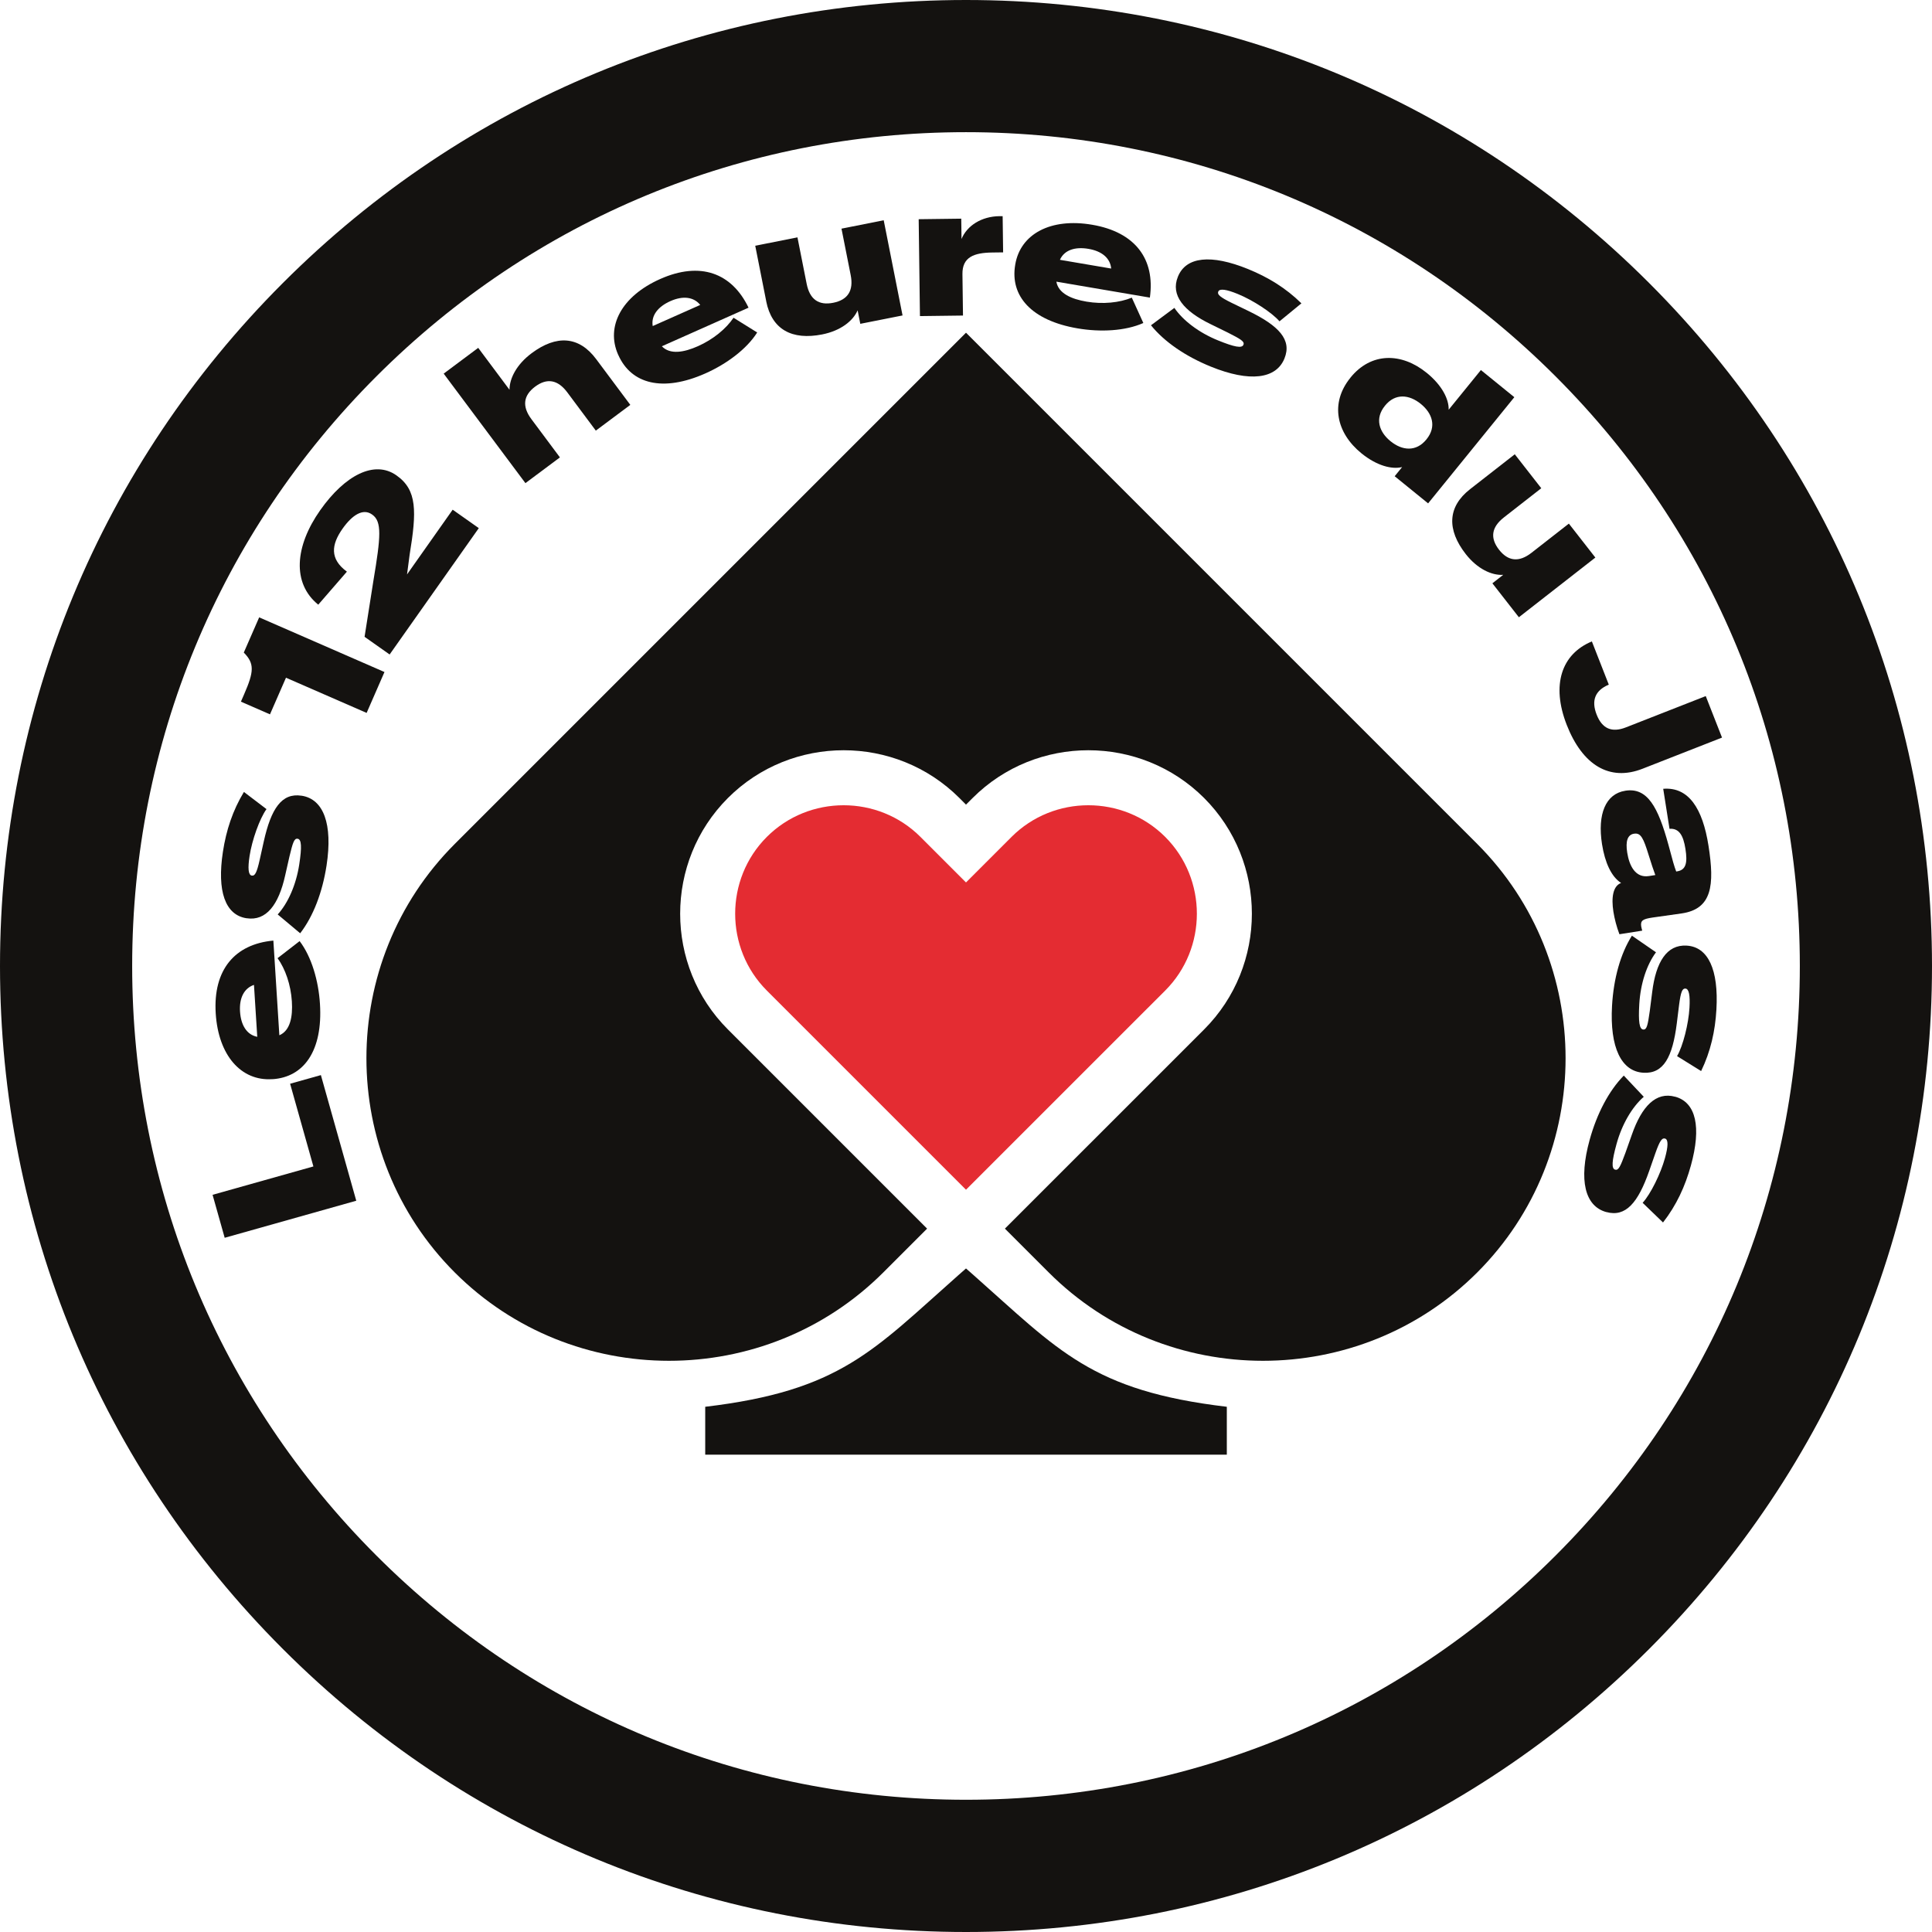
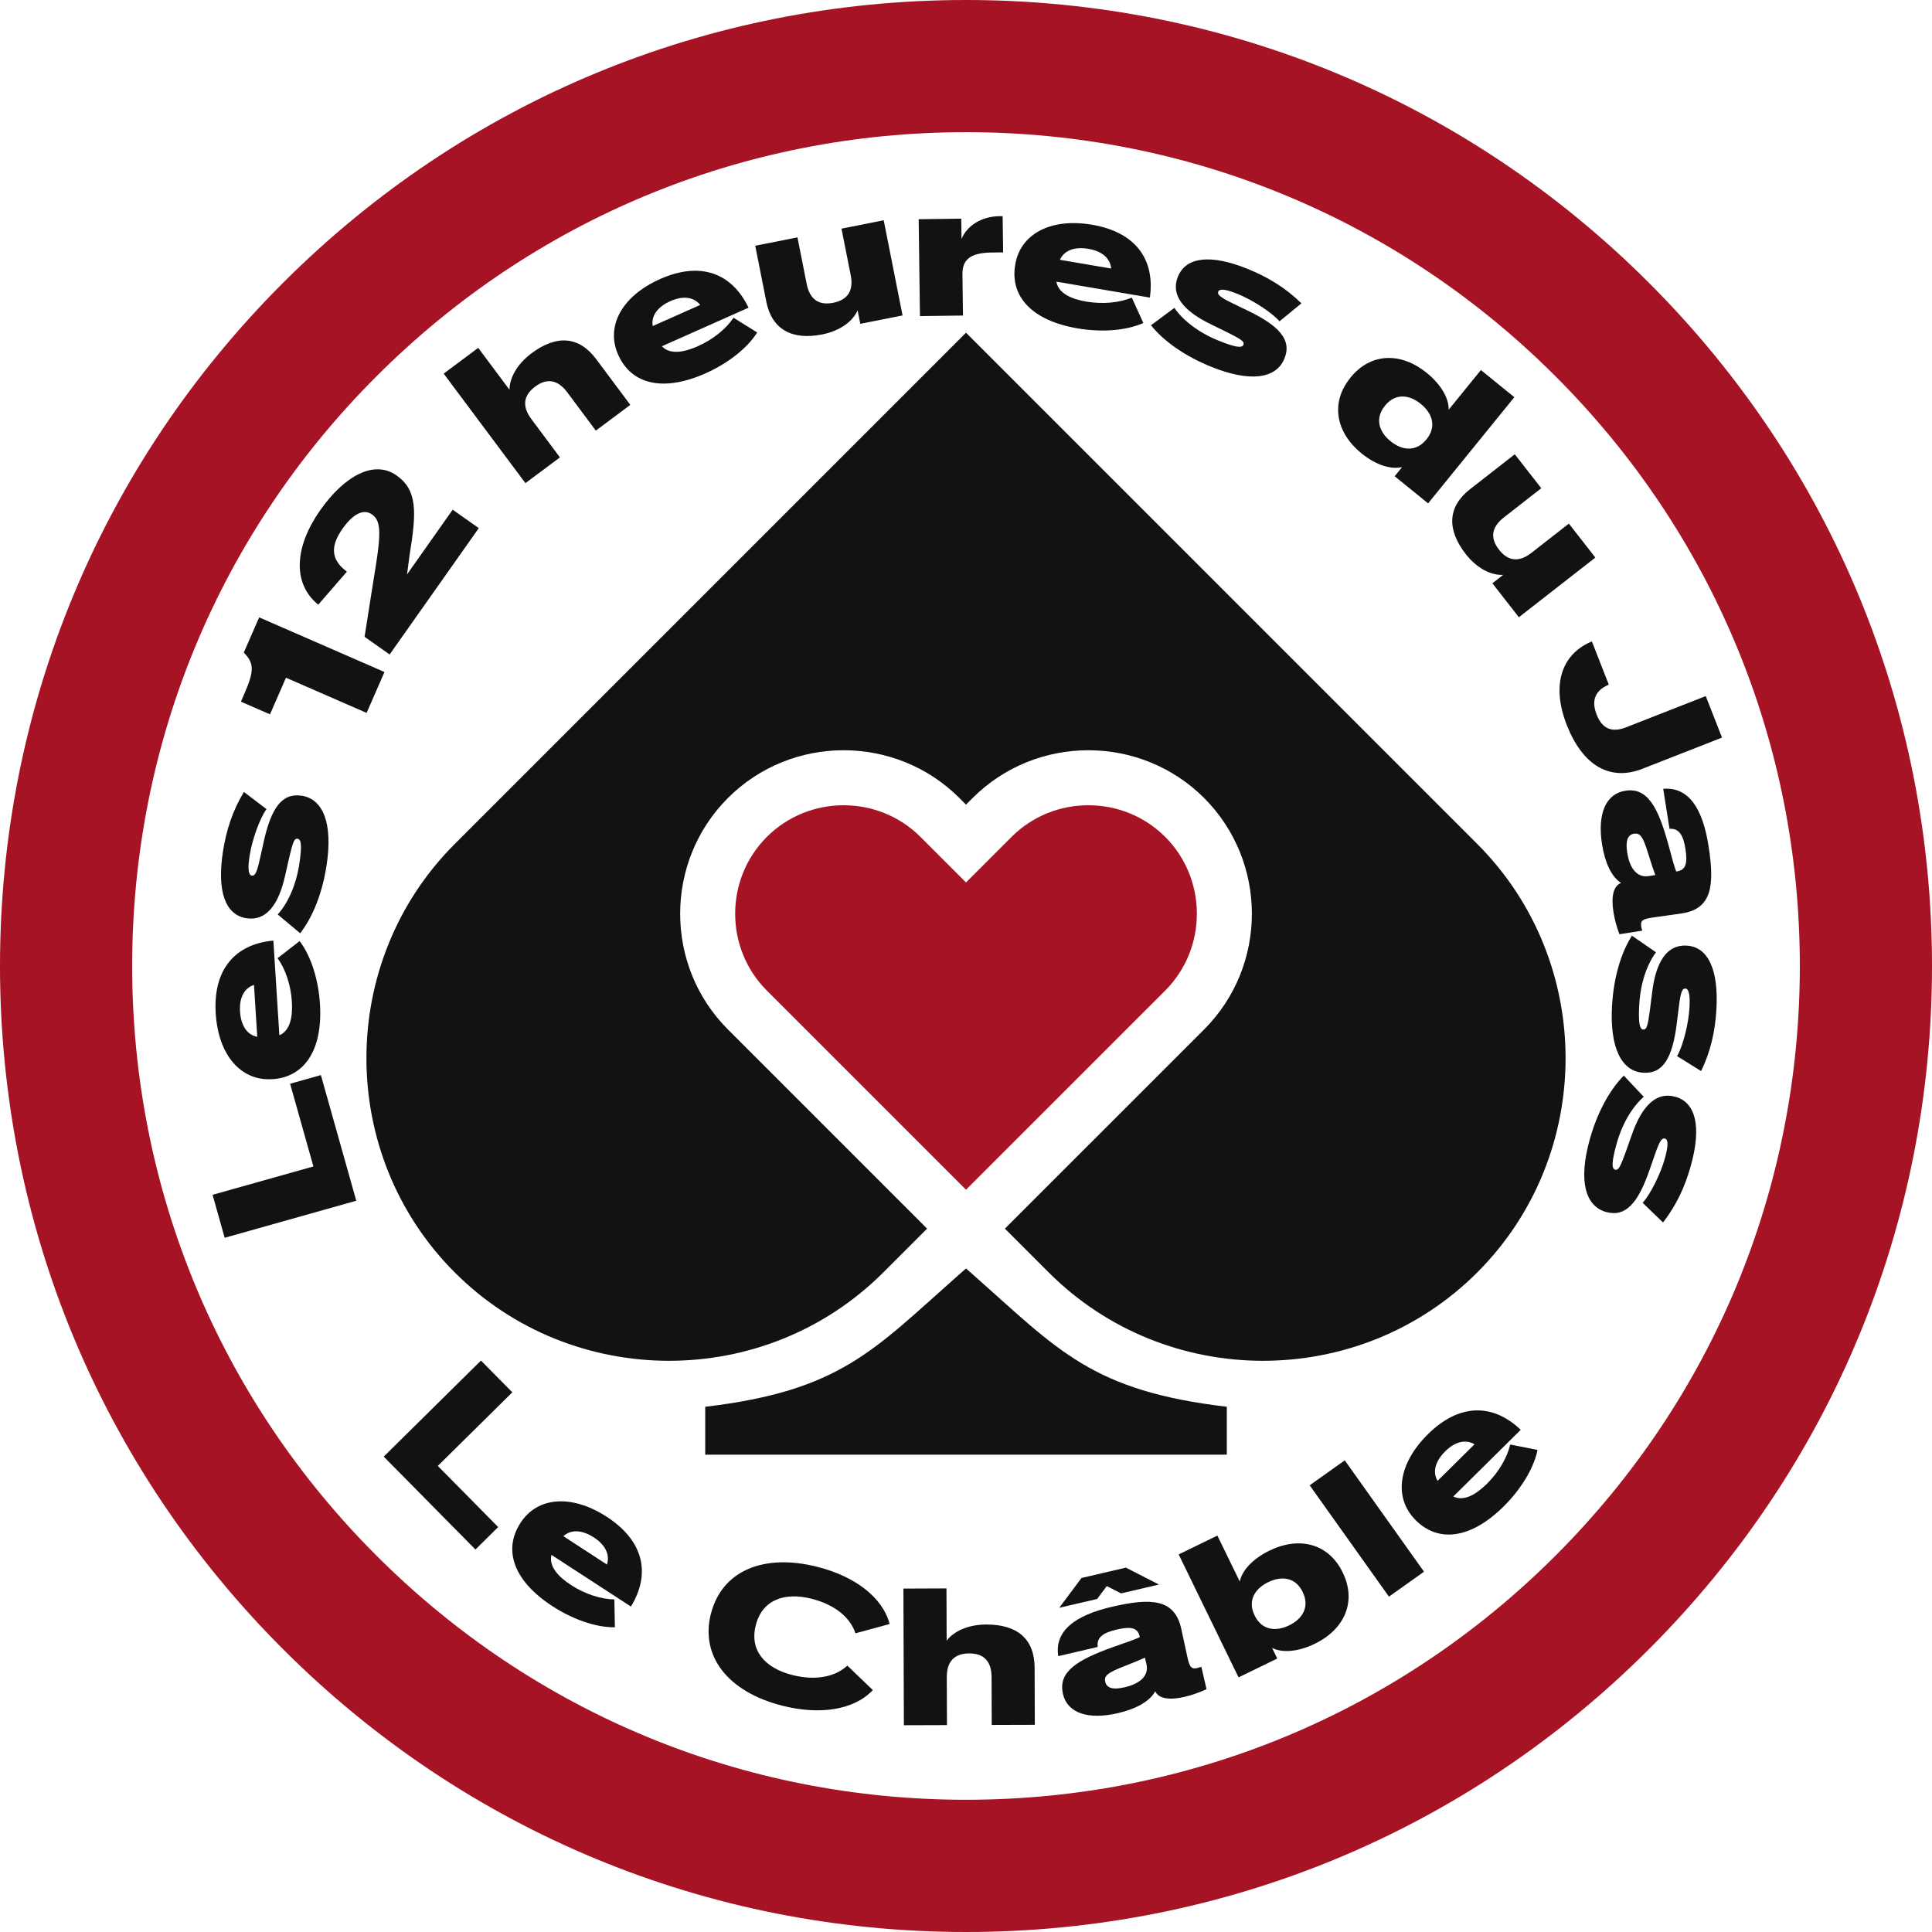
<svg xmlns="http://www.w3.org/2000/svg" viewBox="0 0 565.11 565.12">
  <path d="M293.94,359.38l12.82,12.82c17.23,17.23,39.94,25.84,62.67,25.84s45.44-8.62,62.67-25.84c17.23-17.23,25.84-39.95,25.84-62.67s-8.61-45.44-25.84-62.67l-149.54-149.54-149.54,149.54c-17.23,17.23-25.84,39.95-25.84,62.67s8.61,45.44,25.84,62.67c17.23,17.23,39.94,25.84,62.67,25.84s45.44-8.62,62.67-25.84l12.82-12.82-58.26-58.26c-9.32-9.31-13.97-21.59-13.97-33.85s4.66-24.54,13.97-33.85c9.32-9.32,21.59-13.97,33.85-13.97s24.54,4.66,33.86,13.97l1.93,1.94,1.94-1.94c9.32-9.32,21.59-13.97,33.85-13.97s24.54,4.66,33.86,13.97c9.31,9.32,13.97,21.59,13.97,33.85s-4.66,24.54-13.97,33.85l-58.27,58.26" fill="#141210" />
-   <path d="M282.56,348l58.27-58.26c6.17-6.17,9.26-14.32,9.26-22.47s-3.09-16.3-9.26-22.47-14.32-9.26-22.48-9.26-16.3,3.09-22.47,9.26l-13.32,13.32-13.32-13.32c-6.17-6.17-14.32-9.26-22.47-9.26s-16.3,3.09-22.47,9.26c-6.17,6.17-9.26,14.32-9.26,22.47s3.09,16.3,9.26,22.47l58.26,58.26" fill="#E42C32" />
+   <path d="M282.56,348l58.27-58.26c6.17-6.17,9.26-14.32,9.26-22.47s-3.09-16.3-9.26-22.47-14.32-9.26-22.48-9.26-16.3,3.09-22.47,9.26l-13.32,13.32-13.32-13.32c-6.17-6.17-14.32-9.26-22.47-9.26s-16.3,3.09-22.47,9.26c-6.17,6.17-9.26,14.32-9.26,22.47s3.09,16.3,9.26,22.47l58.26,58.26" fill="#A51324" />
  <path d="M280.29,373.03c-24.83,21.96-34.46,33.78-74.01,38.46v14h152.57v-14c-39.55-4.68-49.19-16.49-74.02-38.46-.74-.66-1.5-1.33-2.27-2-.77.68-1.53,1.35-2.27,2" fill="#141210" />
-   <path d="M282.56,565.12c-75.47,0-146.43-29.39-199.8-82.76C29.39,428.99,0,358.03,0,282.56S29.39,136.13,82.76,82.76C136.13,29.39,207.08,0,282.56,0s146.43,29.39,199.8,82.76c53.37,53.37,82.76,124.32,82.76,199.8s-29.39,146.43-82.76,199.8c-53.37,53.37-124.32,82.76-199.8,82.76ZM282.56,38.66c-65.15,0-126.39,25.37-172.46,71.43-46.07,46.07-71.44,107.31-71.44,172.46s25.37,126.39,71.44,172.46c46.07,46.07,107.31,71.43,172.46,71.43s126.39-25.37,172.46-71.43c46.07-46.07,71.44-107.31,71.44-172.46s-25.37-126.39-71.44-172.46c-46.07-46.07-107.31-71.43-172.46-71.43Z" fill="#141210" />
+   <path d="M282.56,565.12c-75.47,0-146.43-29.39-199.8-82.76C29.39,428.99,0,358.03,0,282.56S29.39,136.13,82.76,82.76C136.13,29.39,207.08,0,282.56,0s146.43,29.39,199.8,82.76c53.37,53.37,82.76,124.32,82.76,199.8s-29.39,146.43-82.76,199.8c-53.37,53.37-124.32,82.76-199.8,82.76ZM282.56,38.66c-65.15,0-126.39,25.37-172.46,71.43-46.07,46.07-71.44,107.31-71.44,172.46s25.37,126.39,71.44,172.46c46.07,46.07,107.31,71.43,172.46,71.43s126.39-25.37,172.46-71.43c46.07-46.07,71.44-107.31,71.44-172.46s-25.37-126.39-71.44-172.46c-46.07-46.07-107.31-71.43-172.46-71.43Z" fill="#A51324" />
  <path d="M65.72,362.05l-3.54-12.56,29.49-8.3-6.81-24.19,9-2.53,10.35,36.75-38.49,10.84Z" fill="#141210" />
  <path d="M79.7,315.66h-.13c-9.04.58-15.69-6.93-16.47-19.21-.81-12.83,5.62-20.27,16.81-21.32h.05s1.75,27.68,1.75,27.68h.03c3.16-1.37,3.92-5.41,3.63-9.92-.31-4.83-1.9-9.46-4.18-12.62l6.45-4.99c3.51,4.6,5.53,11.63,5.95,18.37.86,13.66-4.66,21.43-13.89,22.02ZM75.22,303.27h.03s-.96-15.17-.96-15.17h-.05c-2.81.98-4.29,3.76-4.03,7.79.25,3.9,1.92,6.77,5.02,7.38Z" fill="#141210" />
  <path d="M87.78,272.97l-6.55-5.49c3.01-3.3,5.39-8.66,6.3-14.62.79-5.17.67-7.34-.46-7.52h-.05c-.97-.16-1.39,1.18-2.36,5.22l-1.26,5.56c-1.89,8.5-5.51,13.35-11.26,12.47h-.05c-6.22-.96-8.65-7.92-6.89-19.42.96-6.28,2.84-12.06,6.15-17.52l6.6,5.02c-2.01,2.78-4.25,9.11-4.95,13.73-.54,3.55-.39,5.56.66,5.72h.03c.87.14,1.43-.88,2.25-4.52l1.22-5.49c2.14-9.56,5.22-14.25,11.03-13.36h.05c6.38.99,9.14,8.26,7.28,20.4-1.21,7.88-3.89,14.89-7.72,19.84Z" fill="#141210" />
  <path d="M83.65,198.24l-4.68,10.71-8.5-3.71.93-2.14c2.9-6.65,3.09-9-.09-12.22l4.5-10.3,36.65,15.99-5.22,11.96-23.6-10.3Z" fill="#141210" />
  <path d="M106.64,186.26l2.59-16.44c2.15-12.85,2.53-17.27-.36-19.3l-.07-.05c-2.63-1.85-5.77.16-8.6,4.17-3.29,4.67-3.81,8.85,1.27,12.57l-8.38,9.66c-7.74-6.27-6.84-17.12.58-27.64,7.24-10.27,15.87-14.71,22.28-10.19l.08.06c6.01,4.24,5.87,10.48,3.79,23.15l-.76,5.77,13.35-18.93,7.64,5.39-26.08,36.96-7.36-5.19Z" fill="#141210" />
  <path d="M129.79,109.28l10.09-7.53,9.15,12.26c0-3.38,2.13-7.45,6.47-10.69,7.26-5.42,13.84-5.03,18.88,1.72l9.99,13.39-10.09,7.53-8.35-11.2c-2.78-3.72-5.95-4.24-9.4-1.67-3.45,2.57-3.88,5.77-1.1,9.5l8.35,11.2-10.09,7.53-23.91-32.03Z" fill="#141210" />
  <path d="M180.86,103.87l-.05-.12c-3.68-8.28,1.04-17.13,12.28-22.13,11.75-5.23,20.95-1.79,25.84,8.33l.02.05-25.34,11.28v.02c2.39,2.49,6.45,1.79,10.57-.05,4.42-1.97,8.21-5.08,10.38-8.31l6.92,4.31c-3.08,4.89-8.98,9.23-15.14,11.97-12.5,5.56-21.71,3.09-25.47-5.36ZM190.91,95.36v.02s13.9-6.18,13.9-6.18l-.02-.05c-1.89-2.3-5.02-2.71-8.7-1.07-3.57,1.59-5.68,4.16-5.17,7.27Z" fill="#141210" />
  <path d="M224.13,88.14l-3.22-16.26,12.35-2.45,2.69,13.58c.91,4.59,3.54,6.4,7.79,5.55,4.22-.84,6-3.52,5.09-8.1l-2.69-13.58,12.35-2.45,5.51,27.84-12.36,2.45-.78-3.94c-1.36,3.11-4.97,5.97-10.36,7.04-8.84,1.75-14.74-1.42-16.38-9.68Z" fill="#141210" />
  <path d="M268.71,64.12l12.46-.16.08,5.95c1.62-3.95,5.89-6.61,11.07-6.68h.96s.14,10.59.14,10.59l-3.19.04c-5.34.07-8.78,1.34-8.71,6.33l.16,12.11-12.59.16-.37-28.34Z" fill="#141210" />
  <path d="M296.95,77.48l.02-.13c1.52-8.93,10.36-13.68,22.49-11.61,12.68,2.16,18.44,10.12,16.89,21.26v.05s-27.35-4.66-27.35-4.66v.03c.6,3.39,4.36,5.06,8.82,5.81,4.77.81,9.65.32,13.24-1.17l3.37,7.42c-5.28,2.36-12.59,2.71-19.24,1.57-13.49-2.3-19.79-9.46-18.24-18.57ZM310.04,75.97v.03s14.98,2.55,14.98,2.55v-.05c-.29-2.96-2.66-5.04-6.65-5.71-3.85-.66-7.03.31-8.33,3.19Z" fill="#141210" />
  <path d="M336.65,95.16l6.86-5.1c2.52,3.69,7.18,7.25,12.77,9.51,4.85,1.97,6.99,2.35,7.42,1.29l.02-.05c.37-.91-.83-1.63-4.54-3.51l-5.12-2.51c-7.83-3.81-11.71-8.45-9.52-13.84l.02-.05c2.37-5.84,9.7-6.59,20.48-2.21,5.88,2.39,11.08,5.56,15.63,10.04l-6.41,5.26c-2.24-2.6-7.88-6.24-12.21-8-3.32-1.35-5.31-1.67-5.71-.69v.02c-.34.81.52,1.59,3.87,3.24l5.06,2.45c8.81,4.29,12.66,8.38,10.45,13.82l-.02.05c-2.43,5.98-10.15,6.98-21.52,2.36-7.39-3-13.58-7.23-17.52-12.1Z" fill="#141210" />
  <path d="M395,110.48l.03-.04c6.03-7.43,14.91-7.37,22.3-1.37,4.52,3.67,6.51,7.75,6.41,10.78l9.43-11.61,9.78,7.94-25.22,31.06-9.78-7.94,2.18-2.68c-2.96.74-7.38-.35-11.9-4.02-7.38-6-9.25-14.7-3.22-22.12ZM417.23,128.54l.03-.04c3.03-3.73,1.7-7.62-1.66-10.35-3.36-2.73-7.44-3.23-10.47.5l-.03.04c-3.03,3.73-1.72,7.64,1.64,10.37,3.36,2.73,7.45,3.21,10.49-.52Z" fill="#141210" />
  <path d="M430.01,143.08l13.07-10.2,7.75,9.93-10.91,8.52c-3.69,2.88-4.11,6.04-1.45,9.46,2.65,3.39,5.84,3.77,9.52.89l10.91-8.52,7.75,9.93-22.37,17.46-7.75-9.93,3.16-2.47c-3.39.19-7.56-1.75-10.95-6.08-5.54-7.1-5.38-13.8,1.26-18.98Z" fill="#141210" />
  <path d="M465.63,187.62l4.95,12.64c-4.04,1.7-5.16,4.67-3.55,8.78,1.59,4.06,4.38,5.36,8.56,3.72l23.35-9.15,4.76,12.14-23.25,9.11c-9.69,3.8-17.58-1.1-22.17-12.82-4.58-11.7-1.53-20.74,7.35-24.42Z" fill="#141210" />
  <path d="M475.39,231.29h.03c6.48-1.02,9.58,4.81,12.59,15.76,1.26,4.78,1.74,6.45,2.29,7.87l.29-.05c2.62-.41,3.04-2.58,2.41-6.56-.62-3.96-1.85-6.08-4.66-5.88l-1.84-11.7c7.43-.61,11.53,5.74,13.24,16.63,1.84,11.68,1.01,18.53-7.85,19.82l-8.47,1.2c-2.81.42-3.63.84-3.36,2.6.06.37.18.78.3,1.24l-6.67,1.05c-.84-2.23-1.43-4.51-1.76-6.58-.65-4.15-.14-7.53,2.25-8.42-2.84-1.81-4.73-5.95-5.58-11.33-1.39-8.84,1.07-14.74,6.79-15.64ZM482.33,256.25l1.86-.29c-.56-1.47-1.12-3.21-1.99-5.98-1.48-4.77-2.25-6.42-4.17-6.12h-.08c-1.86.31-2.52,2.13-1.98,5.54.6,3.83,2.39,7.48,6.35,6.85Z" fill="#141210" />
  <path d="M477.35,273.7l7.04,4.85c-2.68,3.57-4.54,9.13-4.89,15.15-.3,5.22.03,7.37,1.17,7.44h.05c.98.06,1.27-1.31,1.85-5.42l.72-5.65c1.08-8.64,4.23-13.81,10.03-13.47h.05c6.28.36,9.36,7.06,8.69,18.67-.36,6.34-1.69,12.27-4.47,18.02l-7.04-4.37c1.74-2.96,3.36-9.46,3.63-14.13.21-3.58-.13-5.57-1.19-5.63h-.03c-.88-.05-1.33,1.01-1.81,4.71l-.69,5.57c-1.23,9.72-3.85,14.68-9.71,14.34h-.05c-6.44-.37-9.87-7.36-9.17-19.61.46-7.96,2.47-15.18,5.81-20.47Z" fill="#141210" />
  <path d="M474.95,314.6l5.86,6.22c-3.37,2.93-6.36,7.97-7.96,13.79-1.39,5.04-1.52,7.21-.42,7.52h.05c.95.28,1.52-1,2.96-4.9l1.9-5.37c2.87-8.22,7.03-12.61,12.64-11.06h.05c6.07,1.69,7.67,8.88,4.57,20.1-1.69,6.12-4.23,11.65-8.16,16.68l-5.96-5.75c2.32-2.53,5.28-8.55,6.52-13.05.96-3.46,1.04-5.47.02-5.75h-.03c-.84-.24-1.52.7-2.76,4.22l-1.85,5.3c-3.24,9.25-6.85,13.54-12.51,11.98h-.05c-6.22-1.73-8.11-9.28-4.84-21.11,2.12-7.68,5.61-14.33,9.98-18.8Z" fill="#141210" />
+   <path d="M140.69,397.98l9.17,9.28-21.8,21.53,17.66,17.88-6.65,6.57-26.83-27.17,28.45-28.1Z" fill="#141210" />
+   <path d="M152.19,445.54l.07-.11c4.93-7.6,14.93-8.45,25.24-1.75,10.78,7,12.91,16.59,7.08,26.2l-.03.04-23.25-15.11v.02c-.8,3.35,1.99,6.37,5.78,8.83,4.05,2.63,8.73,4.12,12.62,4.18l.16,8.15c-5.78.08-12.63-2.5-18.28-6.18-11.47-7.45-14.41-16.52-9.38-24.27ZM164.8,449.33v.02s12.72,8.28,12.72,8.28l.03-.04c.89-2.84-.46-5.68-3.84-7.88-3.27-2.13-6.58-2.5-8.91-.37Z" fill="#141210" />
+   <path d="M207.95,472.03l.03-.1c3.2-12.43,15.33-17.64,31.19-13.6,10.66,2.72,18.97,8.73,21.05,16.7l-9.99,2.72c-1.54-4.62-5.98-8.36-12.81-10.1-7.88-2.01-14.4.25-16.32,7.63l-.03.1c-1.9,7.44,2.75,12.55,10.65,14.56,6.82,1.74,12.55.57,16.14-2.74l7.44,7.16c-5.64,5.99-15.84,7.28-26.5,4.56-15.89-4.05-24.03-14.47-20.86-26.9Z" fill="#141210" />
+   <path d="M264.25,464.67l12.6-.05.05,15.31c2.01-2.72,6.15-4.73,11.57-4.75,9.06-.03,14.13,4.2,14.16,12.62l.06,16.71-12.6.04-.05-13.98c-.02-4.65-2.26-6.96-6.56-6.94-4.3.02-6.56,2.33-6.54,6.99l.05,13.98-12.6.04-.14-39.99Z" fill="#141210" />
+   <path d="M310.93,495.46v-.03c-1.5-6.39,4.1-9.91,14.8-13.71,4.67-1.61,6.31-2.21,7.68-2.86l-.07-.28c-.6-2.59-2.79-2.84-6.72-1.92-3.91.91-5.93,2.28-5.53,5.08l-11.54,2.69c-1.15-7.37,4.89-11.92,15.63-14.42,11.52-2.69,18.41-2.36,20.34,6.39l1.81,8.36c.62,2.78,1.1,3.56,2.84,3.16.36-.08.76-.23,1.22-.39l1.53,6.57c-2.17,1-4.39,1.76-6.44,2.24-4.09.95-7.51.69-8.57-1.63-1.6,2.96-5.59,5.15-10.9,6.39-8.72,2.03-14.79.01-16.1-5.63ZM316.34,461.57l12.99-3.03,9.67,4.95-11.08,2.58-4.18-2.13-2.83,3.77-11.08,2.58,6.51-8.72ZM335.33,486.71l-.43-1.84c-1.43.66-3.12,1.36-5.82,2.42-4.65,1.82-6.24,2.71-5.8,4.6l.02.08c.43,1.84,2.3,2.36,5.66,1.57,3.78-.88,7.29-2.93,6.37-6.83Z" fill="#141210" />
+   <path d="M372.09,482.03l1.51,3.1-11.32,5.51-17.51-35.96,11.32-5.51,6.55,13.44c.59-2.97,3.45-6.5,8.73-9.07,8.53-4.15,17.19-2.19,21.37,6.4l.02.05c4.19,8.6.39,16.65-8.13,20.8-5.28,2.57-9.83,2.63-12.54,1.23ZM381.06,465.7l-.02-.05c-2.1-4.32-6.19-4.76-10.08-2.86-3.92,1.91-6.09,5.39-3.99,9.71l.02.05c2.1,4.32,6.2,4.78,10.11,2.87,3.89-1.89,6.06-5.4,3.95-9.72Z" fill="#141210" />
+   <path d="M383.09,434.46l10.26-7.3,23.18,32.57-10.26,7.3-23.18-32.57Z" fill="#141210" />
+   <path d="M414.09,444.65l-.09-.09c-6.37-6.44-5.08-16.39,3.67-25.04,9.14-9.04,18.96-9.08,27.11-1.33l.04.04-19.72,19.5.02.02c3.11,1.48,6.65-.6,9.86-3.78,3.44-3.4,5.88-7.65,6.77-11.44l7.99,1.58c-1.16,5.67-5.14,11.8-9.93,16.55-9.73,9.62-19.22,10.56-25.72,3.99ZM420.48,433.13l.02.02,10.8-10.68-.04-.04c-2.58-1.48-5.65-.76-8.52,2.08-2.78,2.75-3.85,5.9-2.26,8.63Z" fill="#141210" />
</svg>
